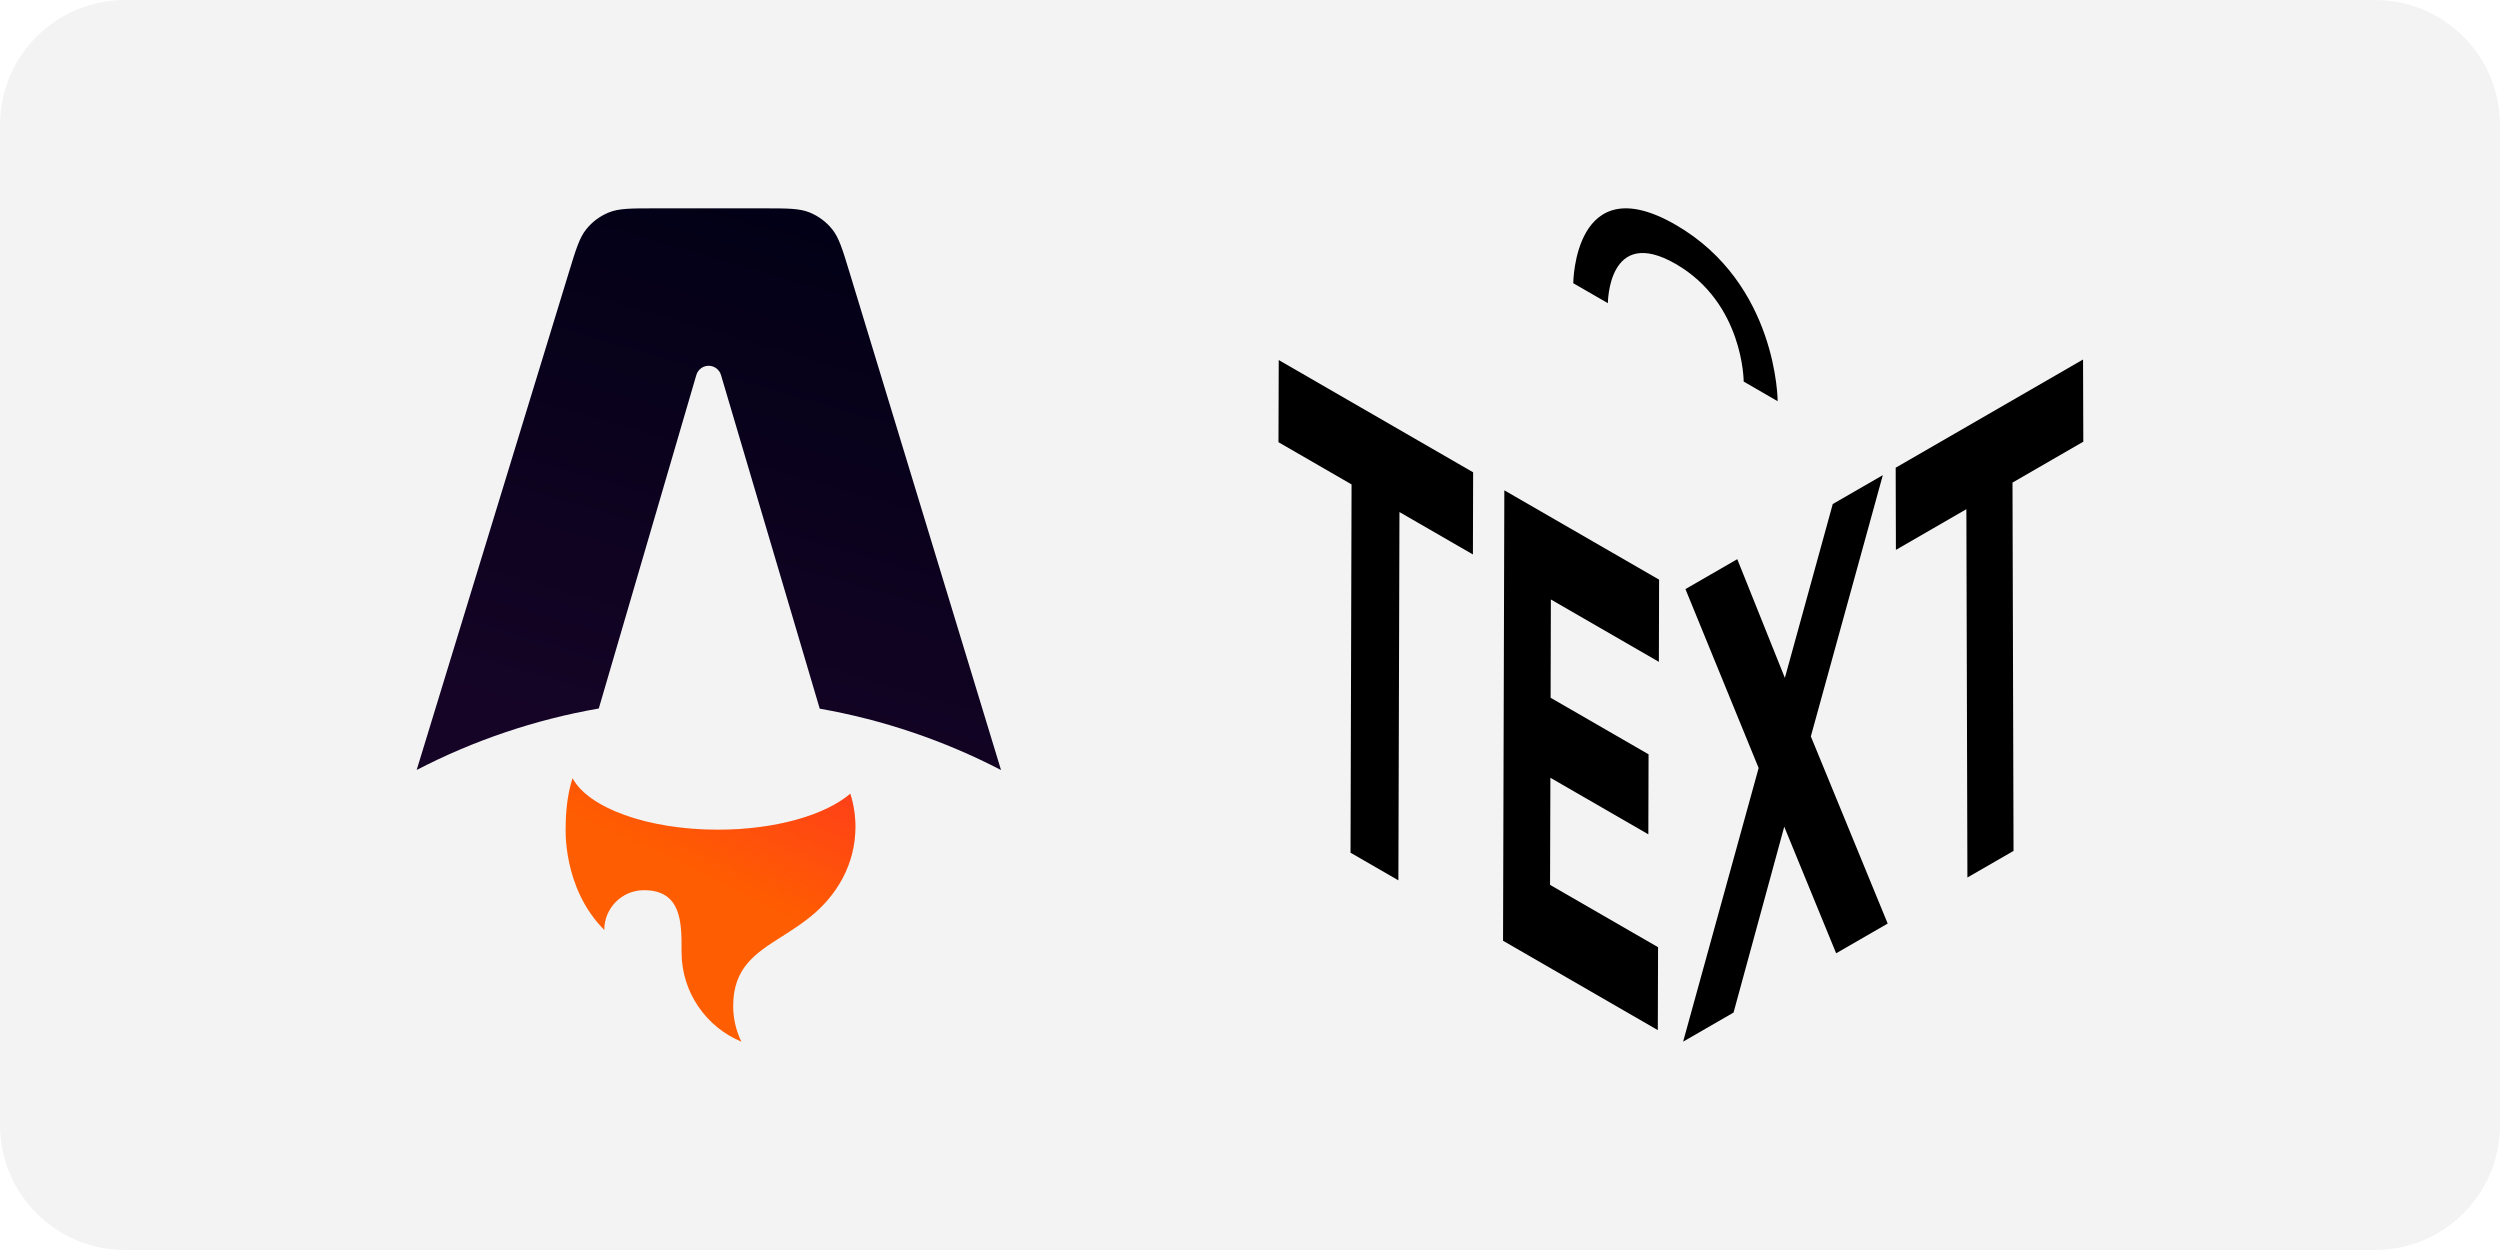
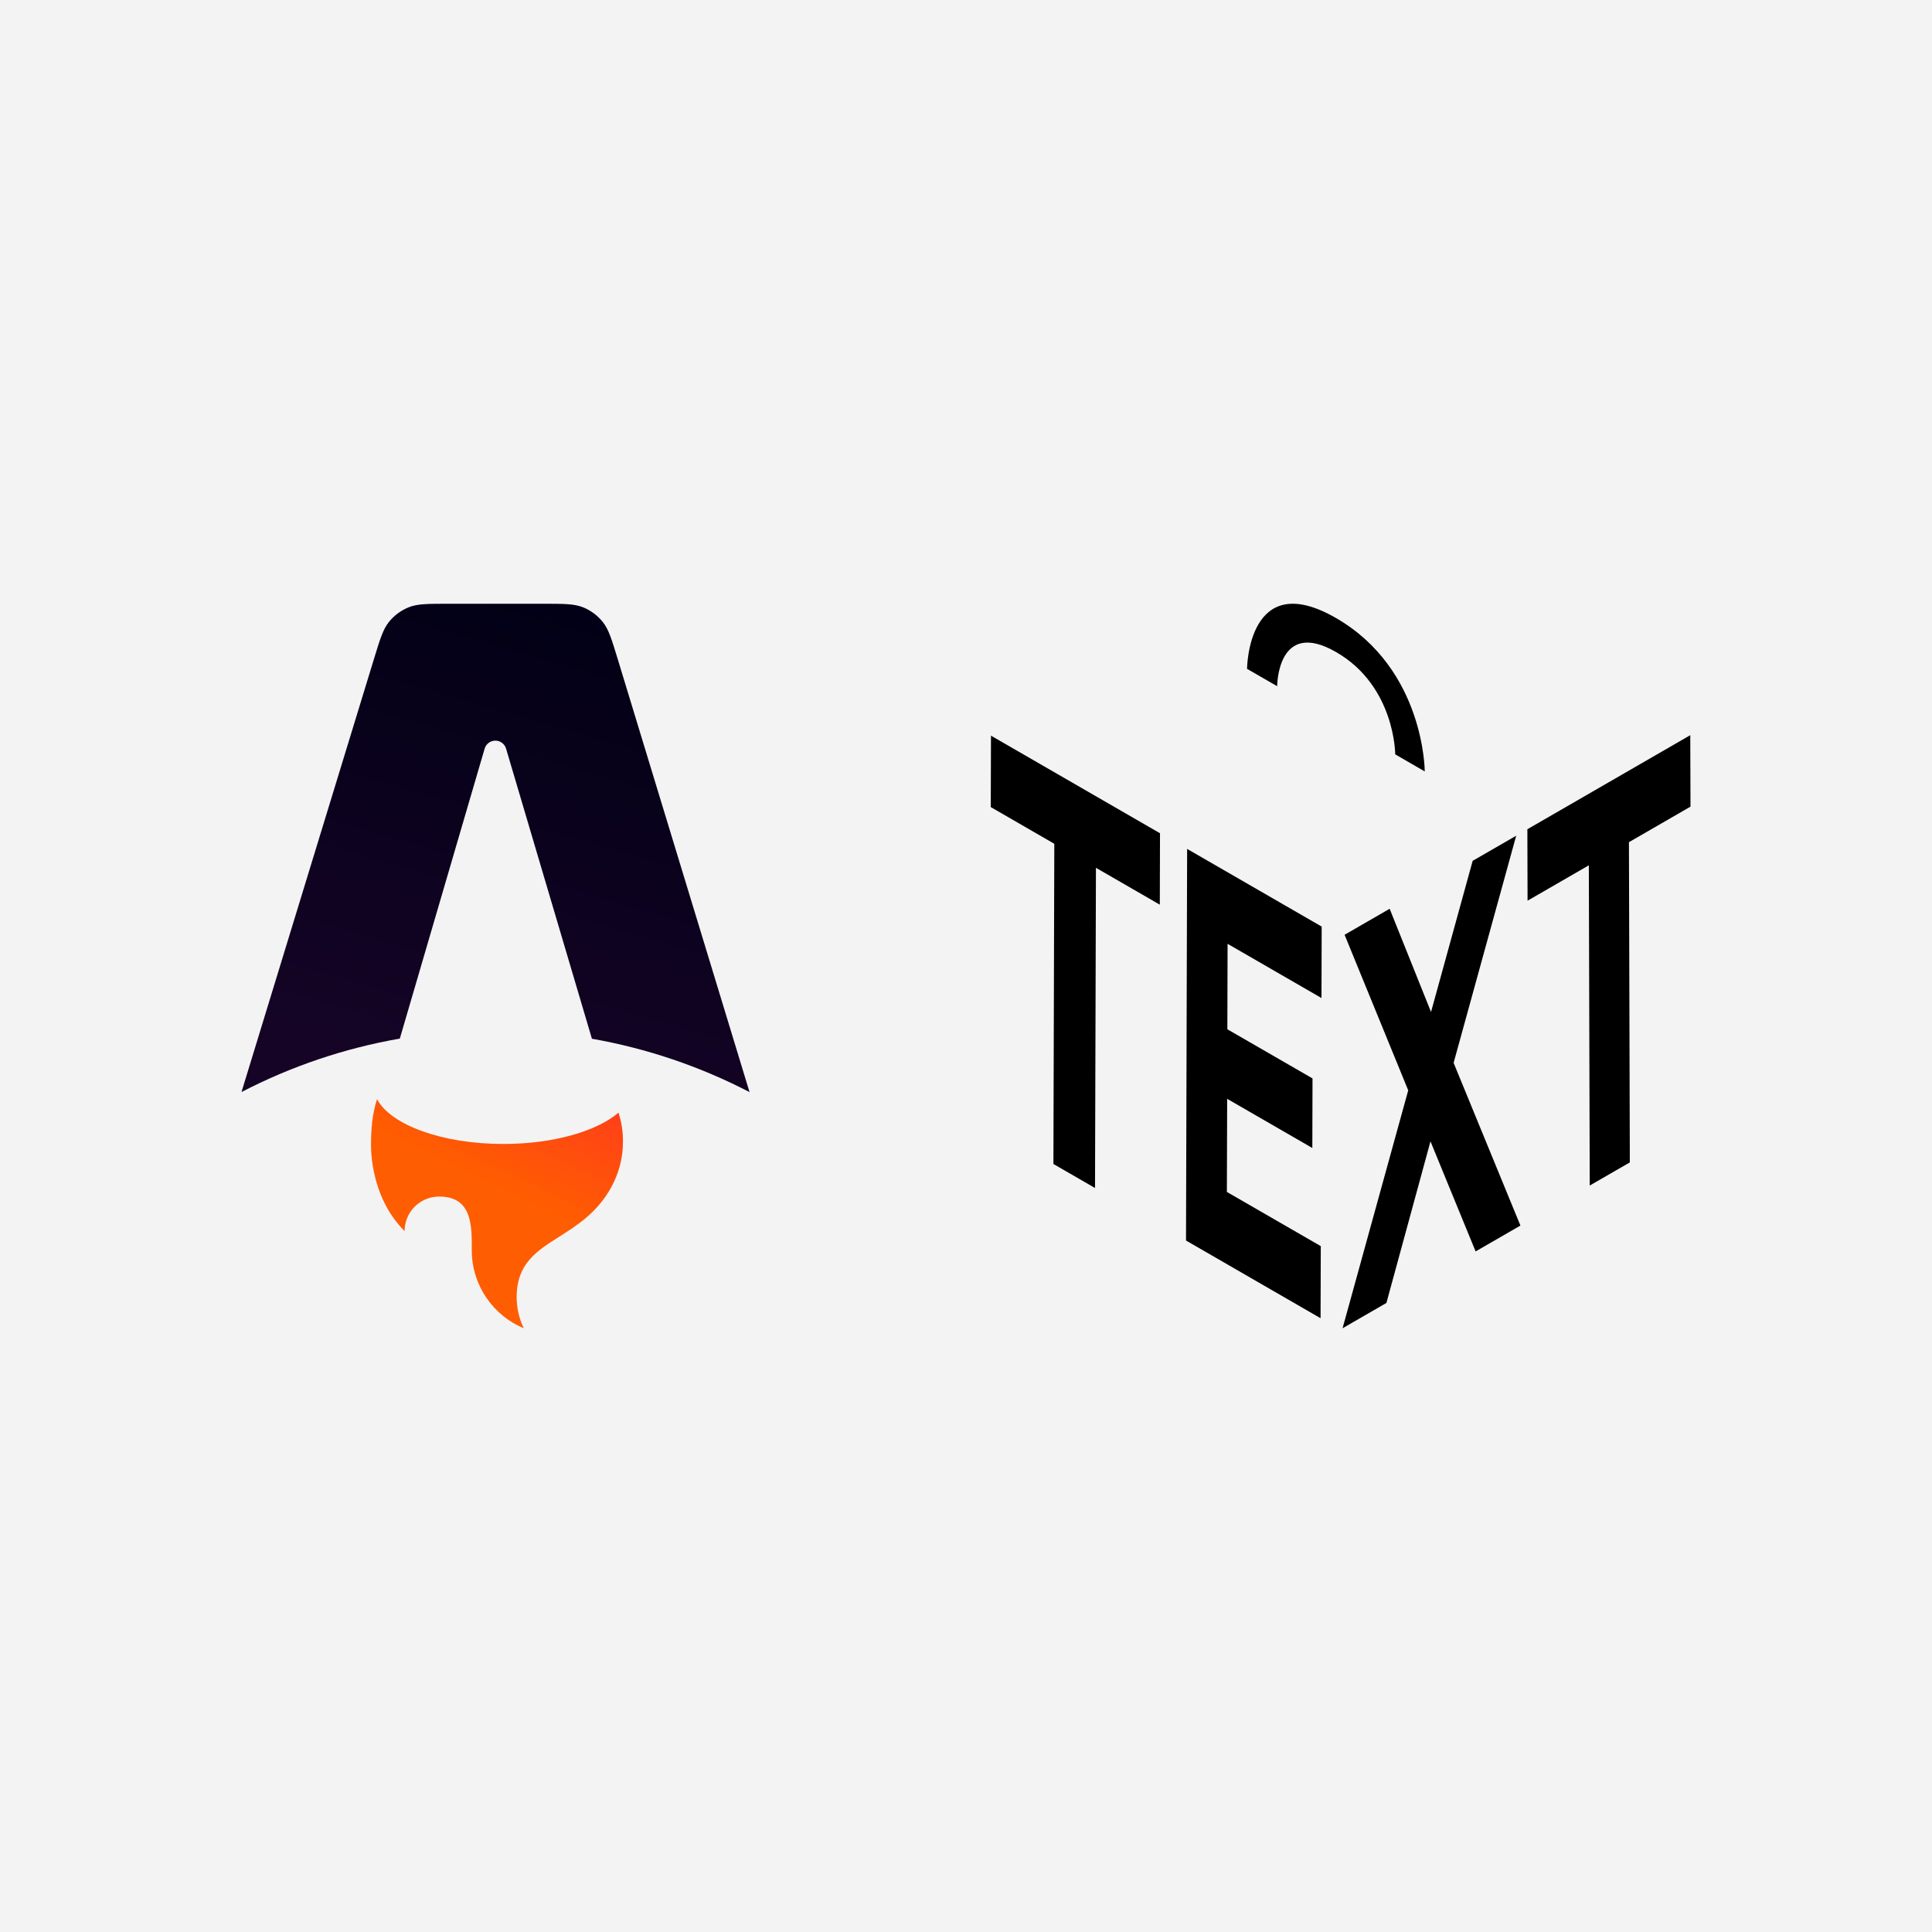
- <svg xmlns="http://www.w3.org/2000/svg" width="600" height="300" version="1.1" viewBox="0 0 158.75 79.375">
+ <svg xmlns="http://www.w3.org/2000/svg" width="169.33mm" height="169.33mm" version="1.1" viewBox="0 0 169.33 169.33">
  <defs>
-     <linearGradient id="paint0_linear" x1="144.6" x2="95.791" y1="5.423" y2="173.38" gradientUnits="userSpaceOnUse">
+     <linearGradient id="paint0_linear-1" x1="144.6" x2="95.791" y1="5.423" y2="173.38" gradientUnits="userSpaceOnUse">
      <stop stop-color="#000014" offset="0" />
      <stop stop-color="#150426" offset="1" />
    </linearGradient>
-     <linearGradient id="paint1_linear" x1="168.34" x2="126.06" y1="130.49" y2="218.98" gradientUnits="userSpaceOnUse">
+     <linearGradient id="paint1_linear-3" x1="168.34" x2="126.06" y1="130.49" y2="218.98" gradientUnits="userSpaceOnUse">
      <stop stop-color="#FF1639" offset="0" />
      <stop stop-color="#FF1639" stop-opacity="0" offset="1" />
    </linearGradient>
  </defs>
-   <g transform="translate(26.458 13.229)">
-     <rect x="-26.458" y="-13.229" width="158.75" height="79.375" rx="7.938" ry="7.938" fill="#f3f3f3" stroke-width="10.042" style="paint-order:stroke fill markers" />
+   <g transform="translate(-35.196 -73.855)">
+     <rect x="35.196" y="73.855" width="169.33" height="169.33" fill="#f3f3f3" stroke-width="10.042" style="paint-order:stroke fill markers" />
  </g>
-   <g transform="translate(-23.542 -2.2094)">
-     <g transform="matrix(.23393 0 0 .23393 25.341 13.849)" stroke-width="1.131">
-       <polygon points="339.42 47.98 392.19 78.45 392.13 100.75 372.19 89.24 371.9 189.21 358.91 181.71 359.19 81.74 339.35 70.28" />
-       <polygon points="400.66 83.34 442.67 107.59 442.61 129.9 413.29 112.97 413.22 139.65 439.81 155 439.75 176.72 413.16 161.37 413.07 190.44 442.39 207.36 442.32 229.87 400.31 205.61" />
-       <polygon points="489.81 87.06 503.4 79.22 483.86 150.14 504.72 200.94 490.73 209.01 476.64 174.65 462.88 225.1 449.19 233 469.69 158.72 449.82 110.15 463.89 102.03 476.81 134.26" />
-       <polygon points="506.89 77.2 557.75 47.83 557.82 70.14 538.6 81.24 538.88 181.22 526.36 188.44 526.08 88.46 506.95 99.51" />
+   <g transform="matrix(1.2 0 0 1.2 -38.835 34.389)" stroke-width=".833">
+     <g transform="matrix(.23393 0 0 .23393 25.341 13.849)" stroke-width=".942">
+       <polygon points="392.19 78.45 392.13 100.75 372.19 89.24 371.9 189.21 358.91 181.71 359.19 81.74 339.35 70.28 339.42 47.98" />
+       <polygon points="442.67 107.59 442.61 129.9 413.29 112.97 413.22 139.65 439.81 155 439.75 176.72 413.16 161.37 413.07 190.44 442.39 207.36 442.32 229.87 400.31 205.61 400.66 83.34" />
+       <polygon points="503.4 79.22 483.86 150.14 504.72 200.94 490.73 209.01 476.64 174.65 462.88 225.1 449.19 233 469.69 158.72 449.82 110.15 463.89 102.03 476.81 134.26 489.81 87.06" />
+       <polygon points="557.75 47.83 557.82 70.14 538.6 81.24 538.88 181.22 526.36 188.44 526.08 88.46 506.95 99.51 506.89 77.2" />
      <path d="m419.37 27.12s0.19-31.82 27.83-15.83 27.65 47.86 27.65 47.86l-9.22-5.33s0-21.28-18.43-31.92-18.43 10.64-18.43 10.64z" />
    </g>
-     <g transform="matrix(.22235 0 0 .22235 47.254 12.556)" clip-rule="evenodd" fill-rule="evenodd" stroke-width="1.249">
-       <path d="m131.01 18.929c1.944 2.413 2.935 5.67 4.917 12.181l43.309 142.27a180.28 180.28 0 0 0-51.778-17.53l-28.198-95.29a3.67 3.67 0 0 0-7.042 0.01l-27.857 95.232a180.22 180.22 0 0 0-52.01 17.557l43.52-142.28c1.99-6.502 2.983-9.752 4.927-12.16a15.999 15.999 0 0 1 6.484-4.798c2.872-1.154 6.271-1.154 13.07-1.154h31.085c6.807 0 10.211 0 13.086 1.157a16.004 16.004 0 0 1 6.487 4.806z" fill="url(#paint0_linear)" />
-       <path d="m136.19 180.15c-7.139 6.105-21.39 10.268-37.804 10.268-20.147 0-37.033-6.272-41.513-14.707-1.602 4.835-1.961 10.367-1.961 13.902 0 0-1.056 17.355 11.015 29.426 0-6.268 5.081-11.349 11.35-11.349 10.742 0 10.73 9.373 10.72 16.977v0.679c0 11.542 7.054 21.436 17.086 25.606a23.27 23.27 0 0 1-2.339-10.2c0-11.008 6.463-15.107 13.974-19.87 5.976-3.79 12.616-8.001 17.192-16.449a31.024 31.024 0 0 0 3.743-14.82c0-3.299-0.513-6.479-1.463-9.463z" fill="#ff5d01" />
-       <path d="m136.19 180.15c-7.139 6.105-21.39 10.268-37.804 10.268-20.147 0-37.033-6.272-41.513-14.707-1.602 4.835-1.961 10.367-1.961 13.902 0 0-1.056 17.355 11.015 29.426 0-6.268 5.081-11.349 11.35-11.349 10.742 0 10.73 9.373 10.72 16.977v0.679c0 11.542 7.054 21.436 17.086 25.606a23.27 23.27 0 0 1-2.339-10.2c0-11.008 6.463-15.107 13.974-19.87 5.976-3.79 12.616-8.001 17.192-16.449a31.024 31.024 0 0 0 3.743-14.82c0-3.299-0.513-6.479-1.463-9.463z" fill="url(#paint1_linear)" />
+     <g transform="matrix(.22235 0 0 .22235 47.254 12.556)" clip-rule="evenodd" fill-rule="evenodd">
+       <path d="m131.01 18.929c1.944 2.413 2.935 5.67 4.917 12.181l43.309 142.27a180.28 180.28 0 0 0-51.778-17.53l-28.198-95.29a3.67 3.67 0 0 0-7.042 0.01l-27.857 95.232a180.22 180.22 0 0 0-52.01 17.557l43.52-142.28c1.99-6.502 2.983-9.752 4.927-12.16a15.999 15.999 0 0 1 6.484-4.798c2.872-1.154 6.271-1.154 13.07-1.154h31.085c6.807 0 10.211 0 13.086 1.157a16.004 16.004 0 0 1 6.487 4.806z" fill="url(#paint0_linear-1)" stroke-width="1.041" />
+       <path d="m136.19 180.15c-7.139 6.105-21.39 10.268-37.804 10.268-20.147 0-37.033-6.272-41.513-14.707-1.602 4.835-1.961 10.367-1.961 13.902 0 0-1.056 17.355 11.015 29.426 0-6.268 5.081-11.349 11.35-11.349 10.742 0 10.73 9.373 10.72 16.977v0.679c0 11.542 7.054 21.436 17.086 25.606a23.27 23.27 0 0 1-2.339-10.2c0-11.008 6.463-15.107 13.974-19.87 5.976-3.79 12.616-8.001 17.192-16.449a31.024 31.024 0 0 0 3.743-14.82c0-3.299-0.513-6.479-1.463-9.463z" fill="#ff5d01" stroke-width=".372" />
+       <path d="m136.19 180.15c-7.139 6.105-21.39 10.268-37.804 10.268-20.147 0-37.033-6.272-41.513-14.707-1.602 4.835-1.961 10.367-1.961 13.902 0 0-1.056 17.355 11.015 29.426 0-6.268 5.081-11.349 11.35-11.349 10.742 0 10.73 9.373 10.72 16.977v0.679c0 11.542 7.054 21.436 17.086 25.606a23.27 23.27 0 0 1-2.339-10.2c0-11.008 6.463-15.107 13.974-19.87 5.976-3.79 12.616-8.001 17.192-16.449a31.024 31.024 0 0 0 3.743-14.82c0-3.299-0.513-6.479-1.463-9.463z" fill="url(#paint1_linear-3)" stroke-width="1.041" />
    </g>
  </g>
</svg>
